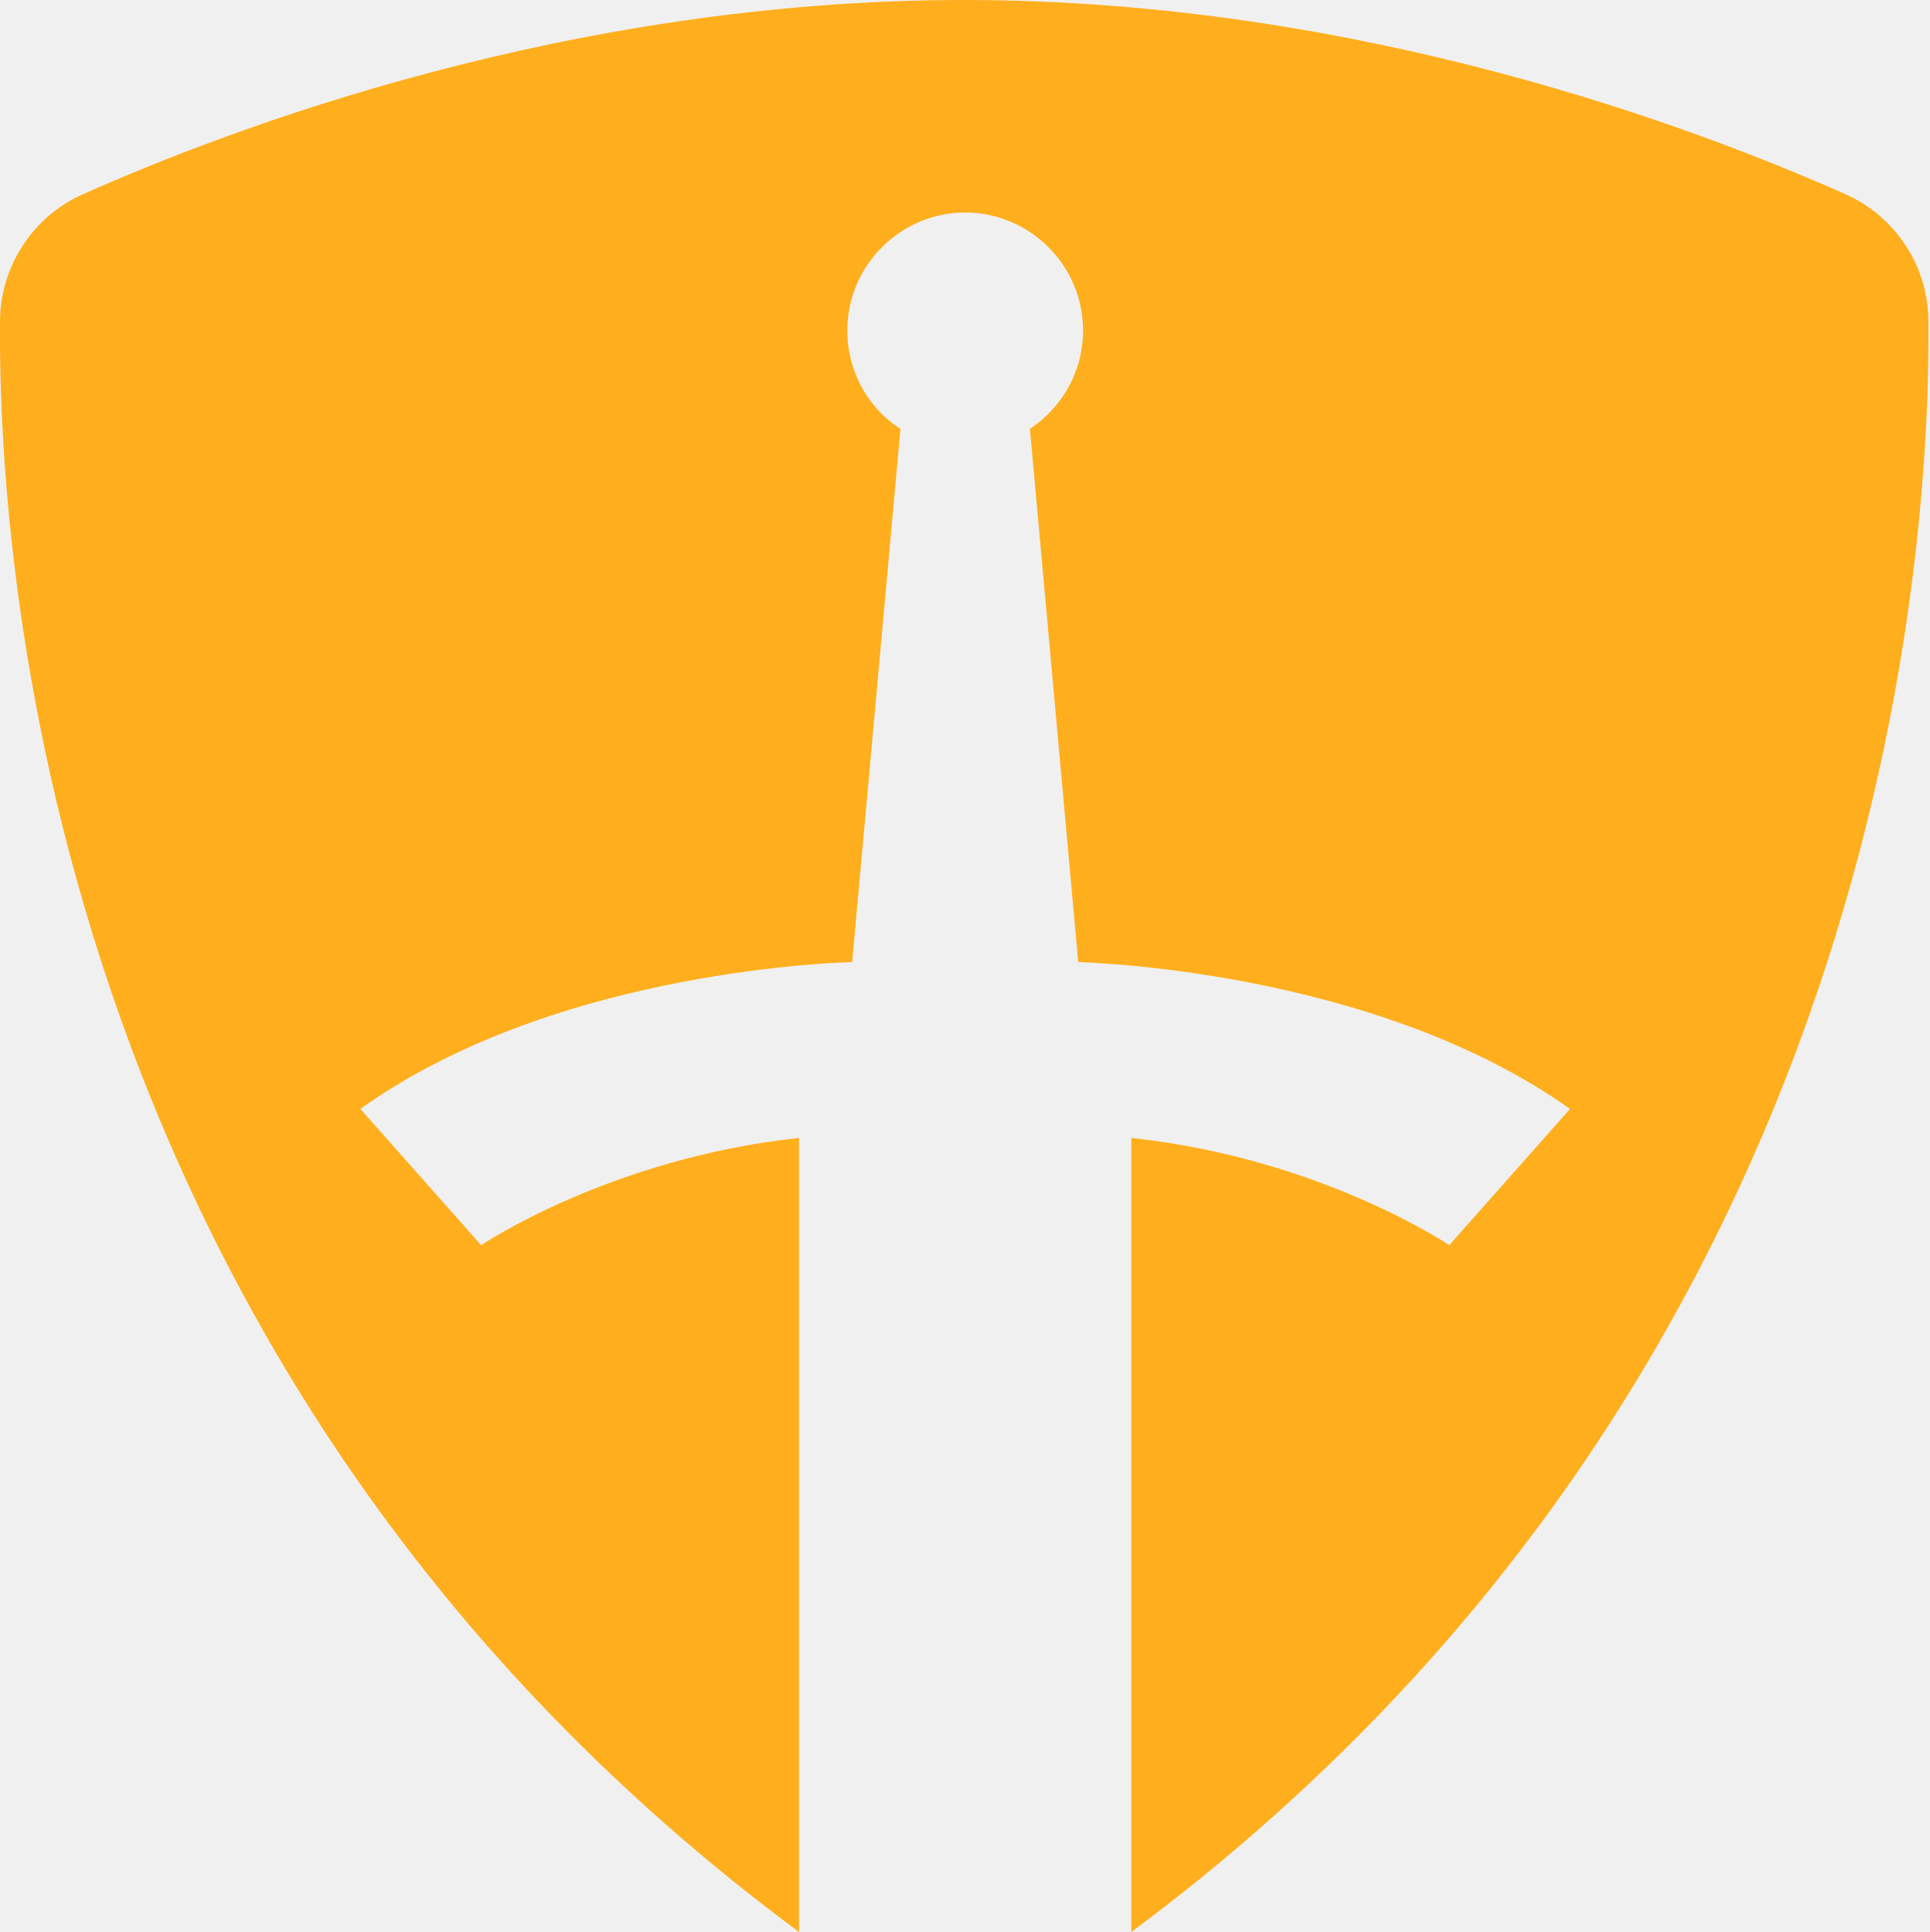
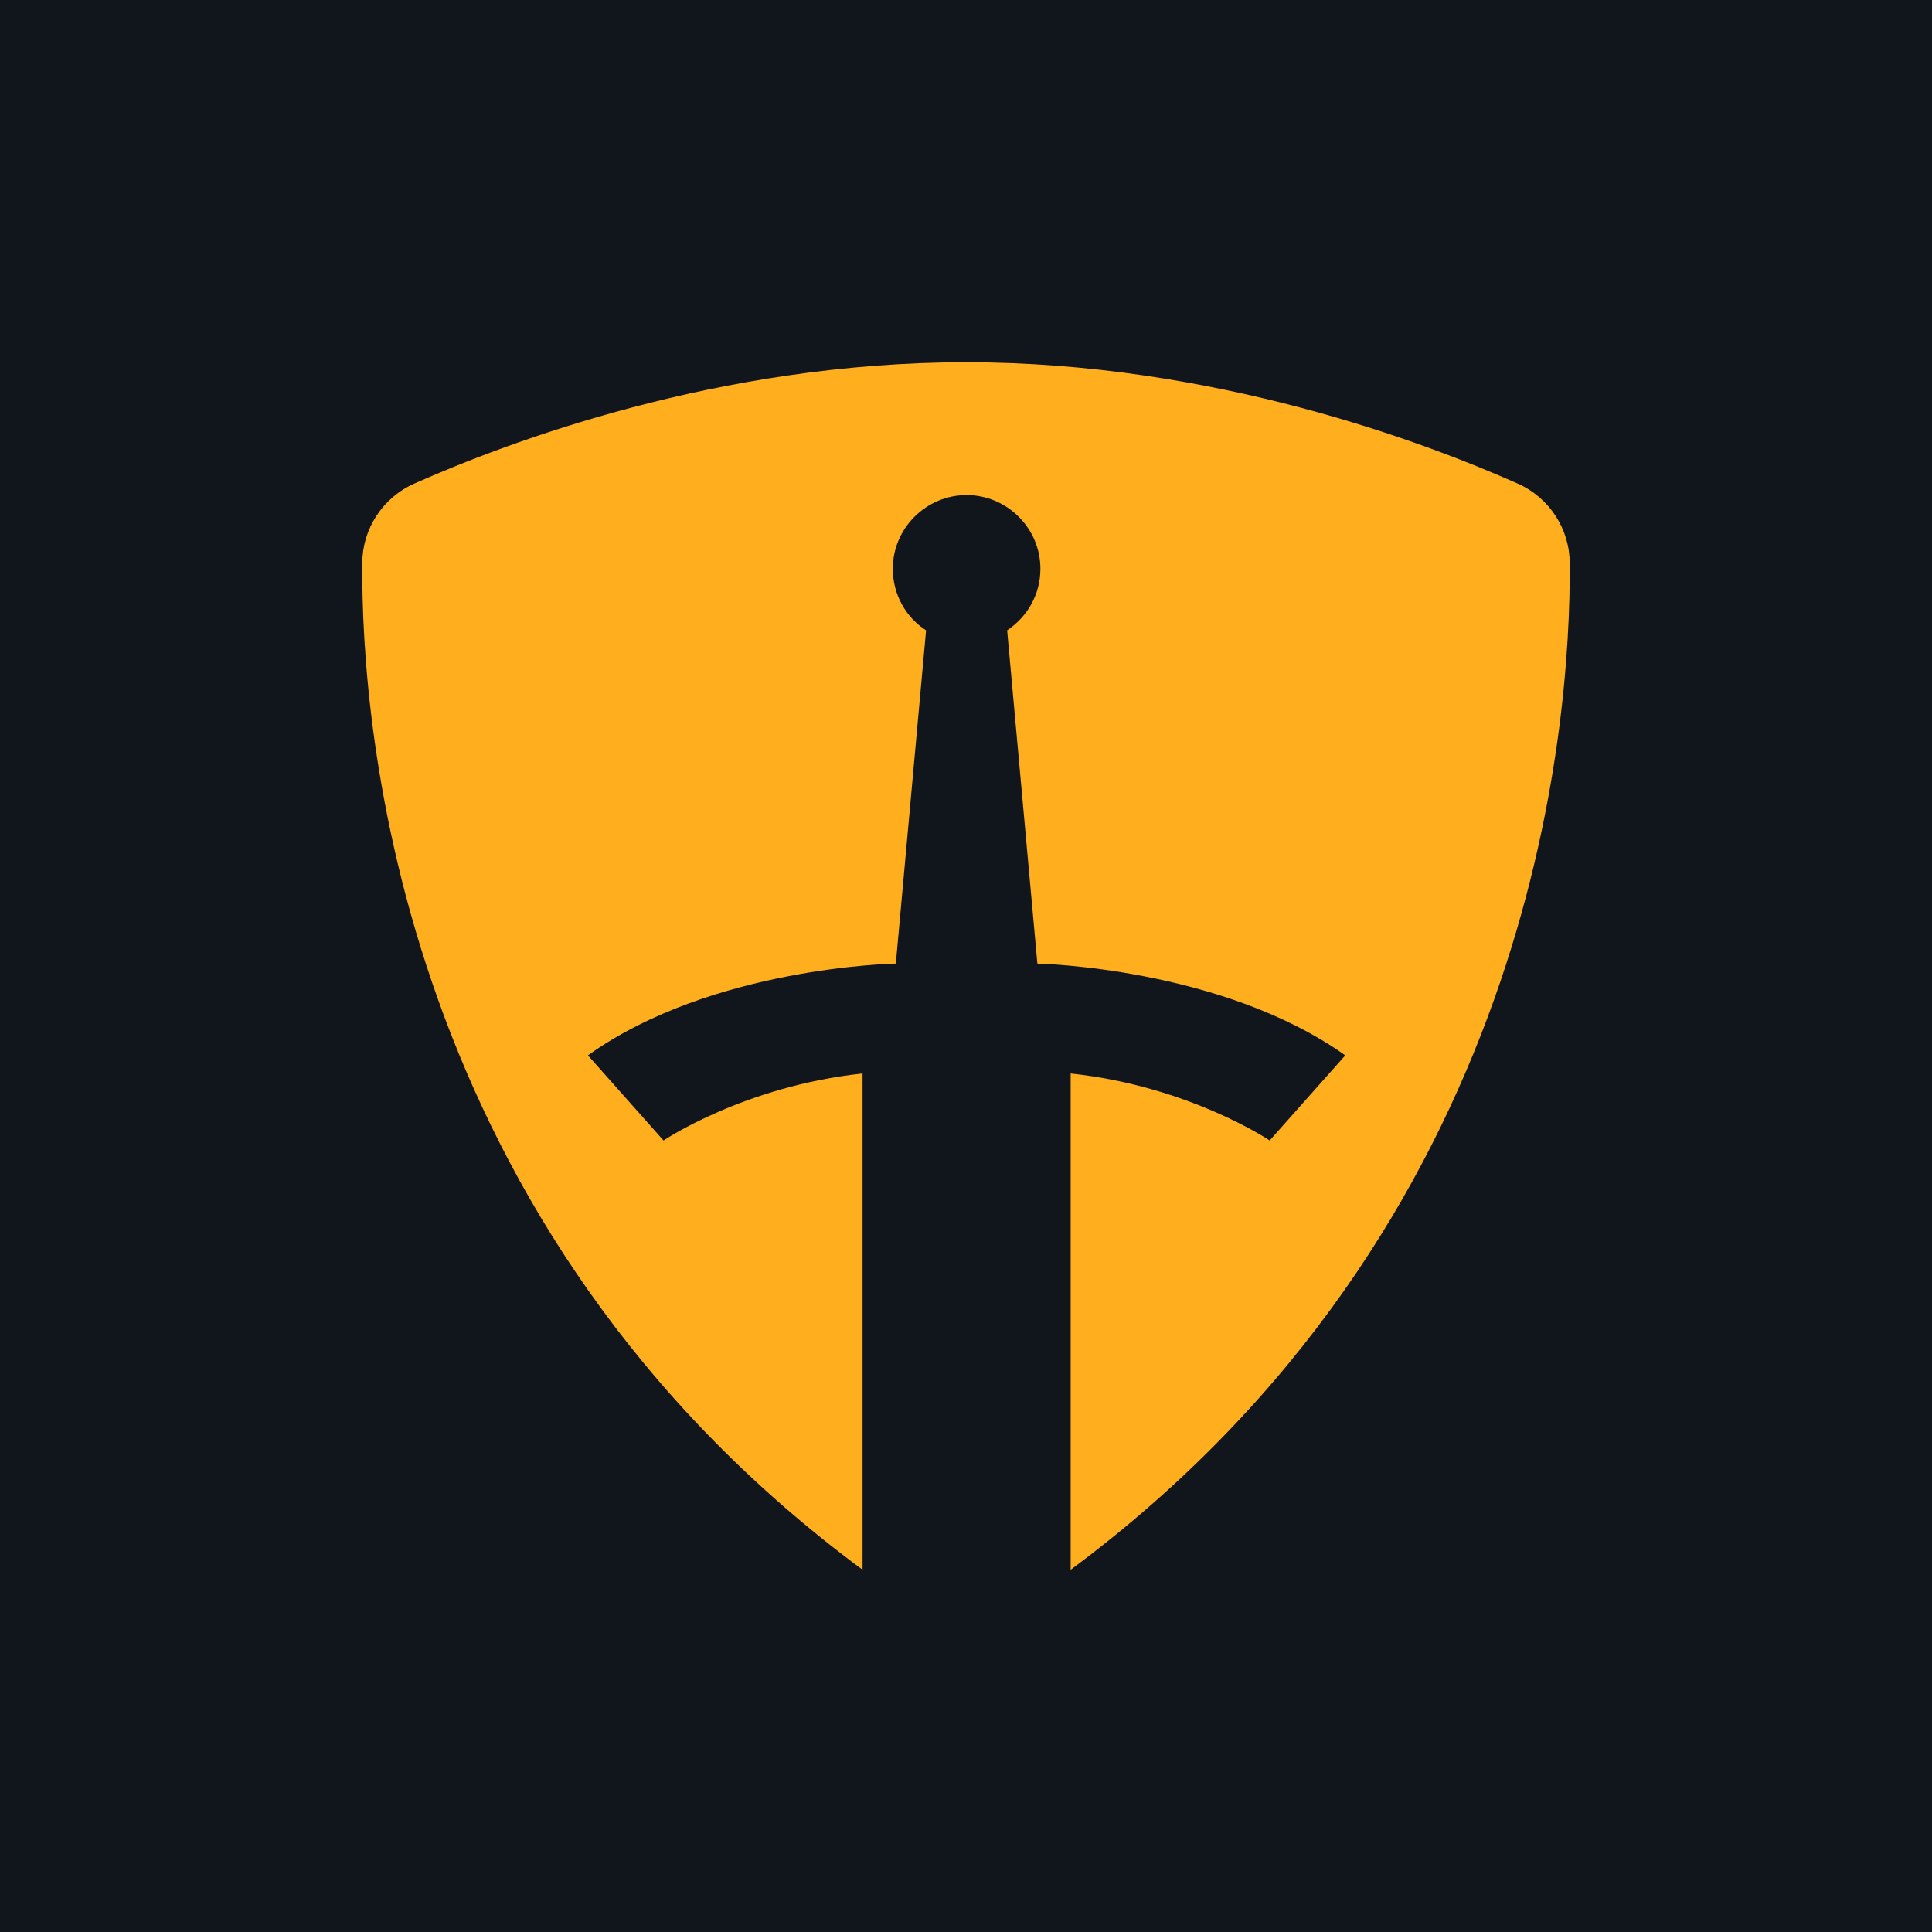
- <svg xmlns="http://www.w3.org/2000/svg" version="1.1" id="Layer_1" x="0px" y="0px" viewBox="0 0 199.7 200" style="enable-background:new 0 0 199.7 200;" xml:space="preserve">
-   <style type="text/css">
- 	.st0{fill:#FAFAFA;}
- 	.st1{fill:#FFAF1D;}
- 	.st2{fill:#161616;}
- </style>
-   <path class="st1" d="M117.1,200v-82.2c19.6,2.1,32.9,11.1,32.9,11.1l12.5-14.1c-20.5-14.6-50.9-15.2-50.9-15.2l-5-55.2  c3.3-2.2,5.5-5.9,5.5-10.2c0-6.7-5.5-12.2-12.2-12.2s-12.2,5.5-12.2,12.2c0,4.3,2.2,8.1,5.5,10.2l-5,55.2c0,0-30.4,0.5-50.9,15.2  l12.5,14.1c0,0,13.3-9,32.9-11.1V200C6.1,143.2-0.2,60.7,0,33.3c0-5.7,3.4-10.9,8.6-13.2C23.9,13.3,58.8,0,99.8,0  c41,0,75.9,13.3,91.2,20.1c5.2,2.3,8.6,7.5,8.6,13.2C199.8,60.7,193.5,143.2,117.1,200z" />
+ <svg xmlns="http://www.w3.org/2000/svg" width="256" height="256" viewBox="0 0 256 256" fill="none">
+   <g clip-path="url(#clip0_1239_2)">
+     <rect width="256" height="256" fill="#11151C" />
+     <path d="M141.867 208V142.24C157.578 143.92 168.239 151.12 168.239 151.12L178.258 139.84C161.826 128.16 137.458 127.68 137.458 127.68L133.451 83.52C136.096 81.76 137.859 78.8 137.859 75.36C137.859 70 133.451 65.6 128.08 65.6C122.71 65.6 118.301 70 118.301 75.36C118.301 78.8 120.064 81.84 122.71 83.52L118.702 127.68C118.702 127.68 94.334 128.08 77.902 139.84L87.922 151.12C87.922 151.12 98.582 143.92 114.293 142.24V208C52.893 162.56 47.843 96.56 48.004 74.64C48.004 70.08 50.729 65.92 54.897 64.08C67.161 58.64 95.136 48 128 48C160.864 48 188.839 58.64 201.103 64.08C205.271 65.92 207.996 70.08 207.996 74.64C208.157 96.56 203.107 162.56 141.867 208Z" fill="#FFAF1D" />
+   </g>
+   <defs>
+     <clipPath id="clip0_1239_2">
+       <rect width="256" height="256" fill="white" />
+     </clipPath>
+   </defs>
</svg>
